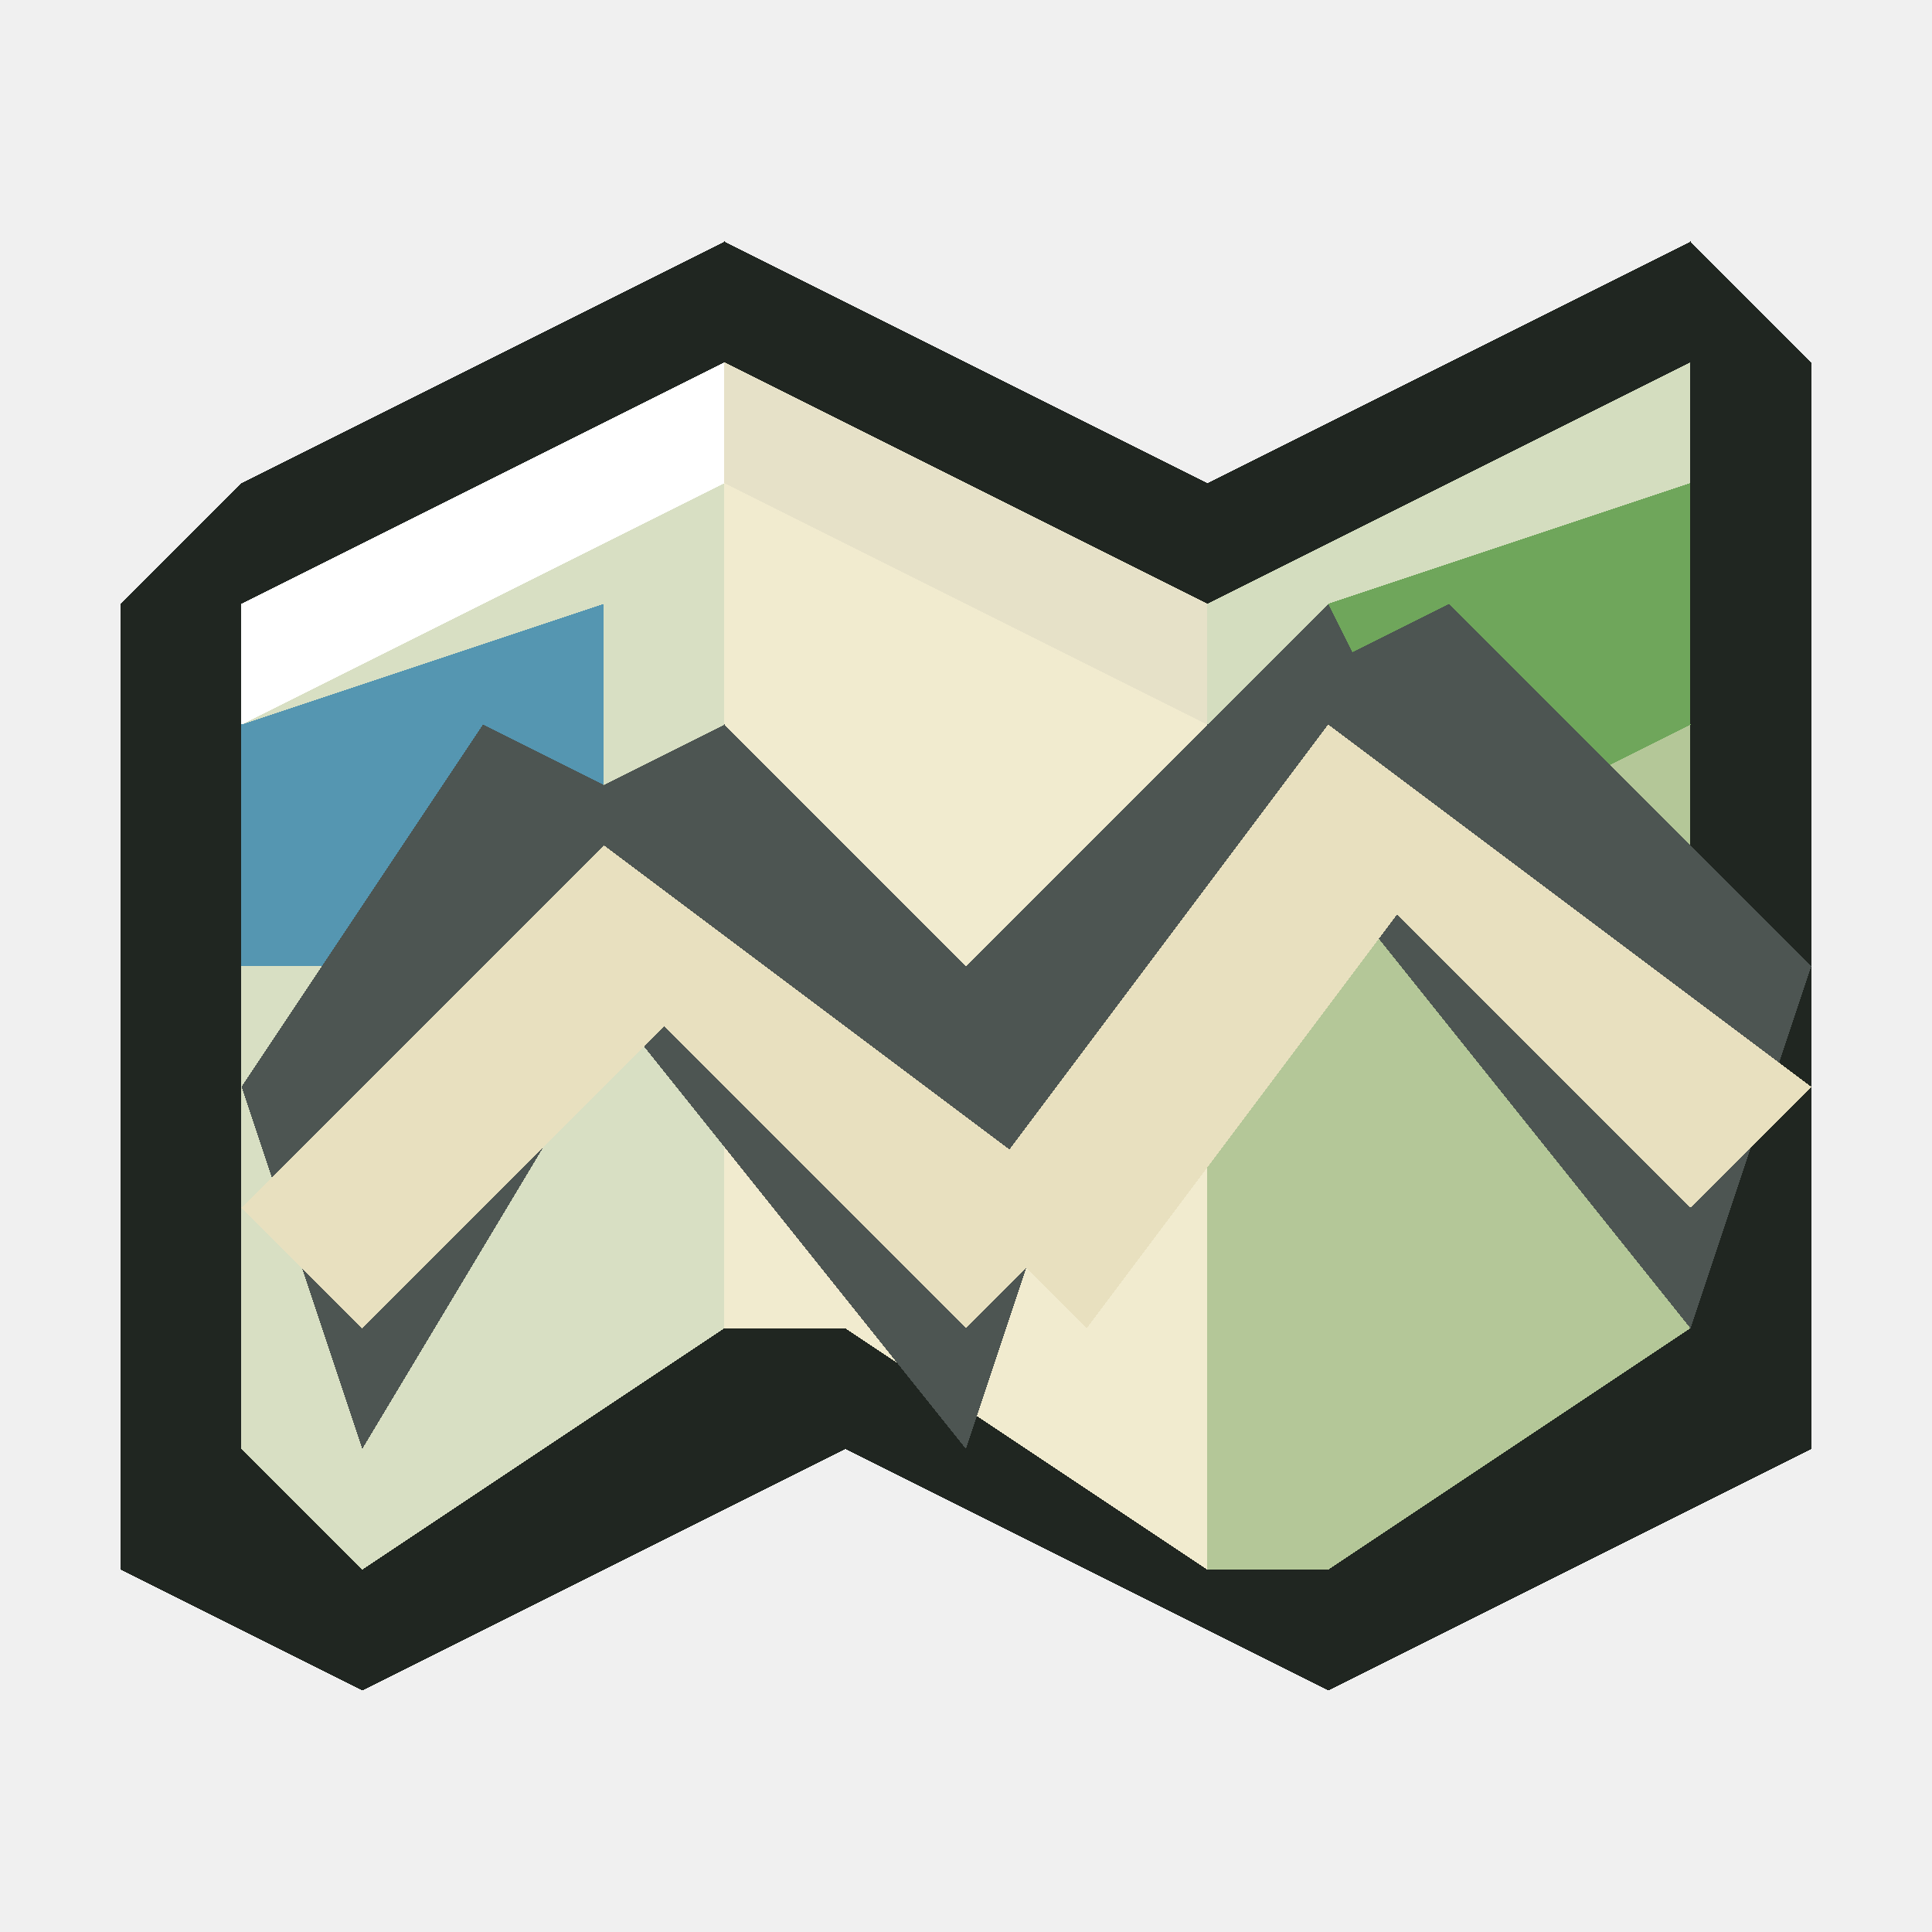
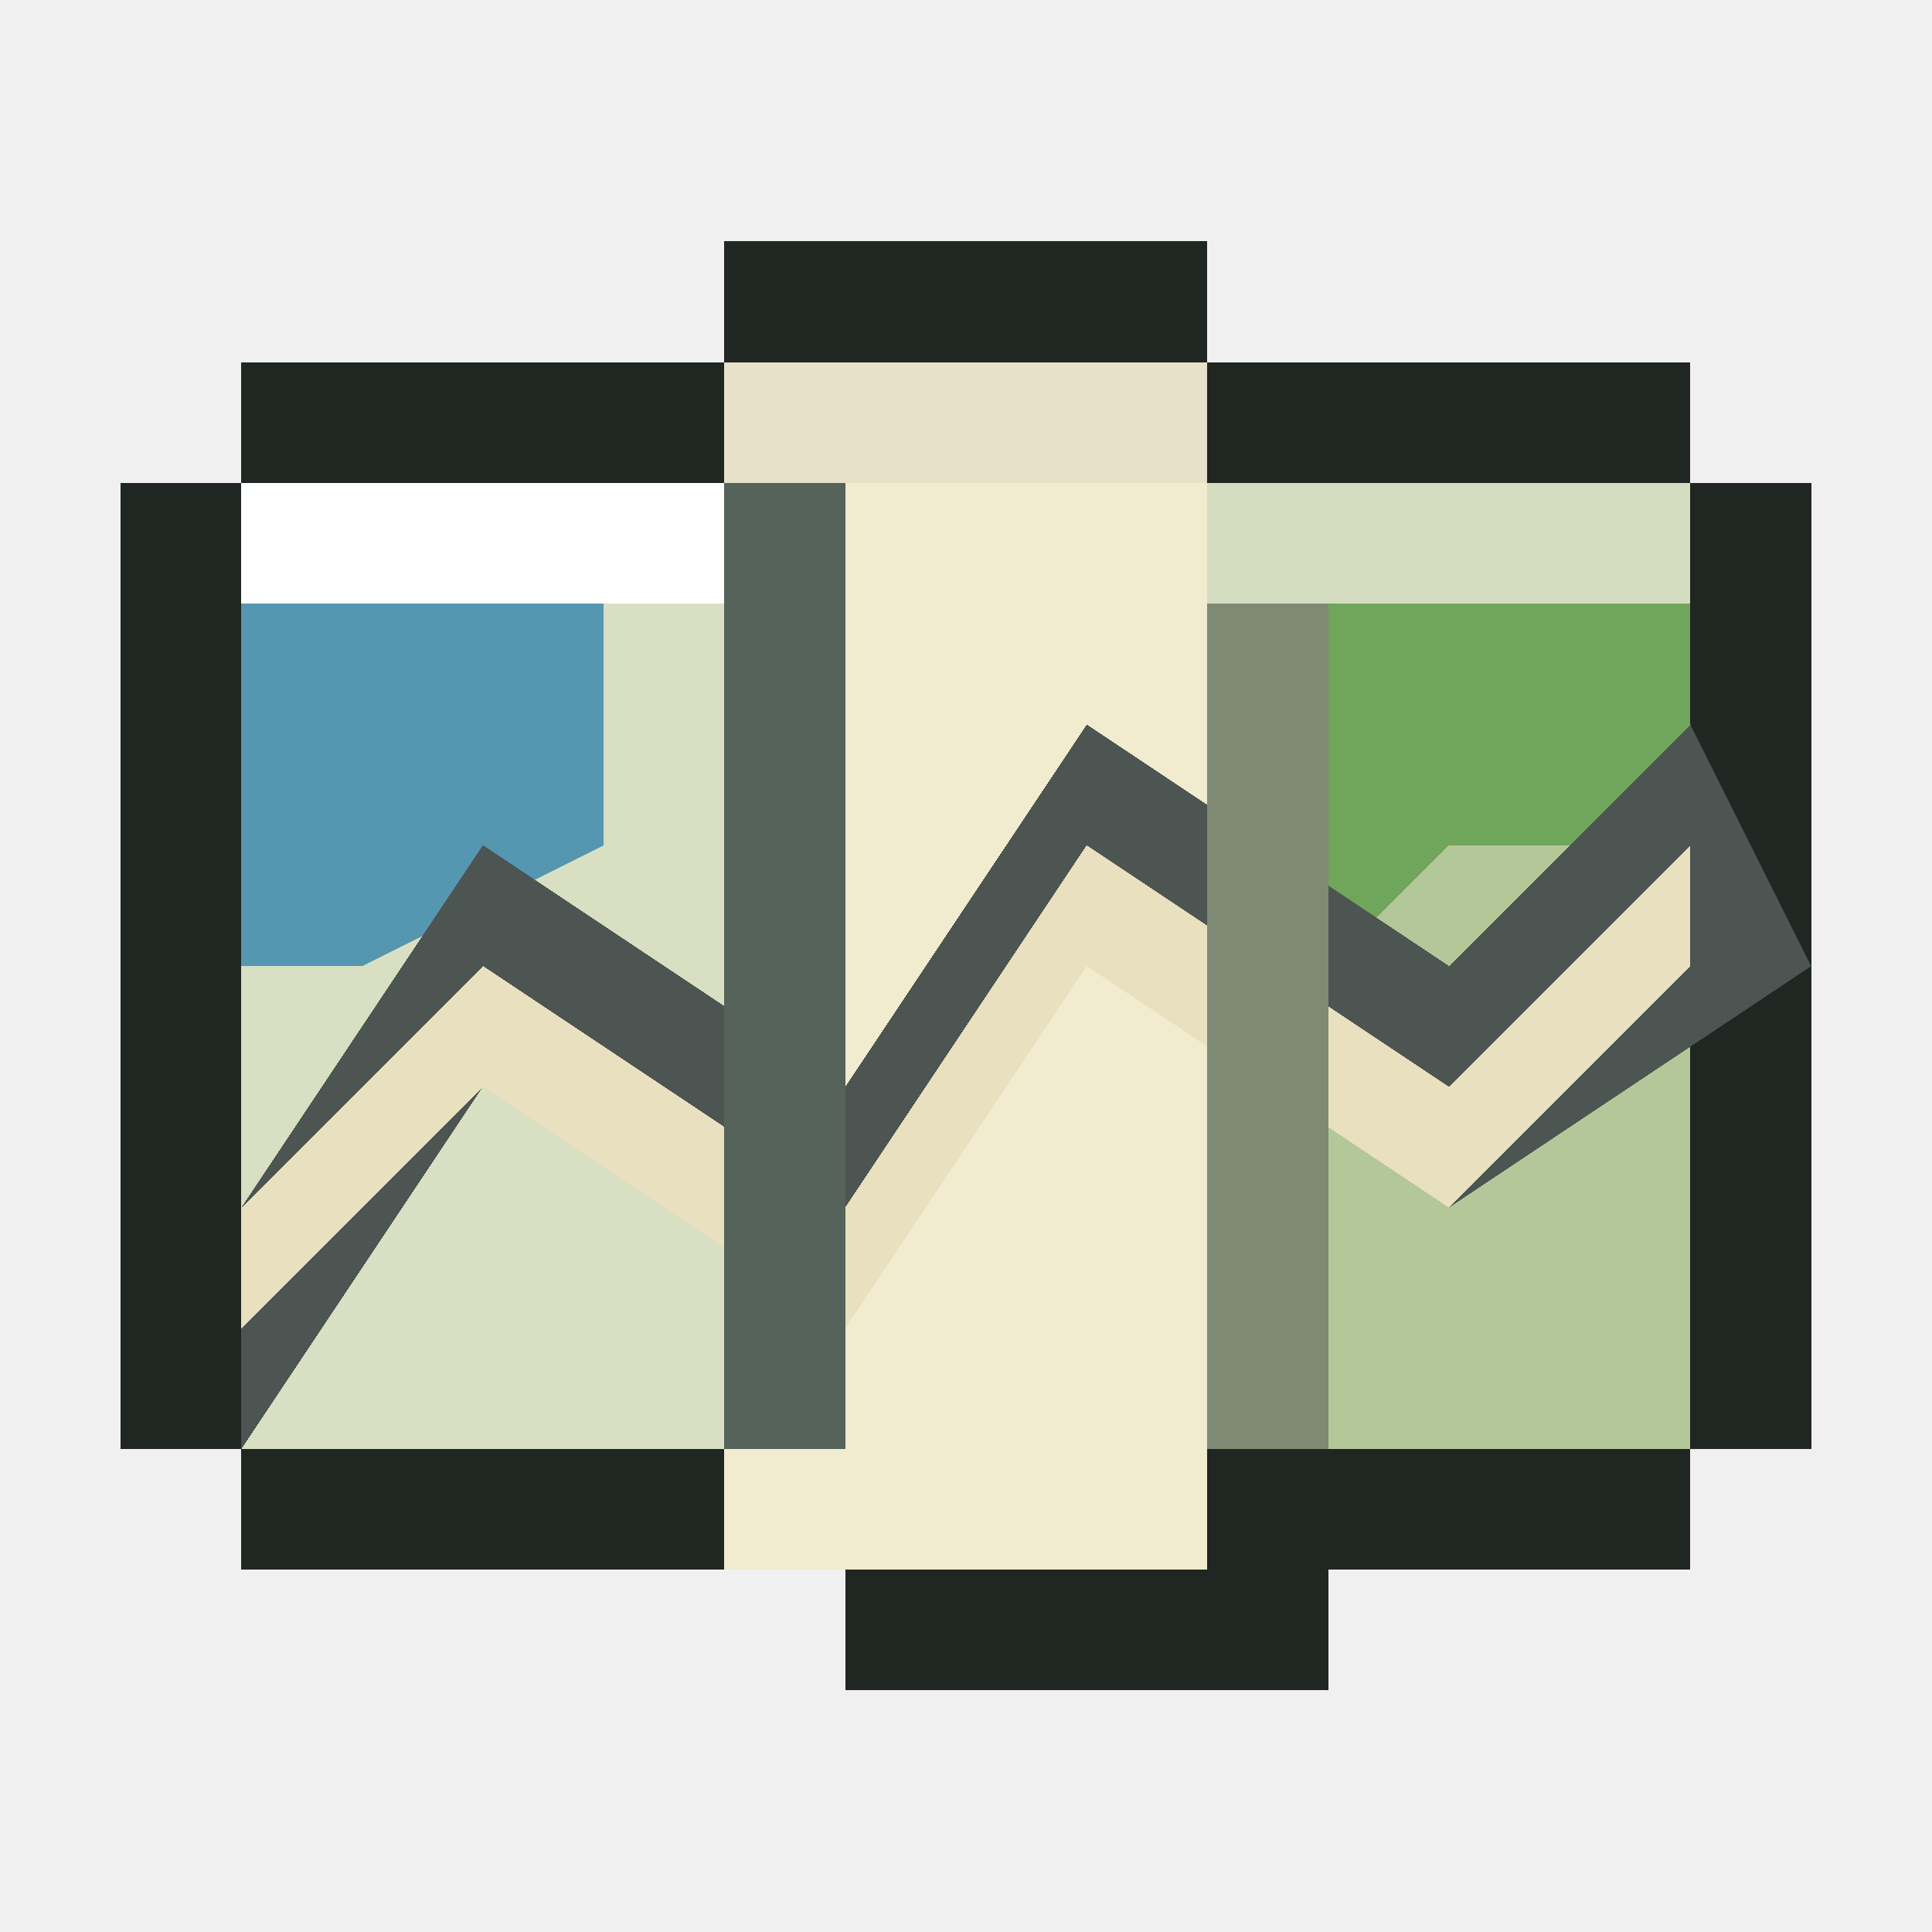
<svg xmlns="http://www.w3.org/2000/svg" viewBox="0 0 16 16" shape-rendering="crispEdges" data-m98-concept="fresh-greens" data-m98-grid="16">
-   <polygon fill="#202621" points="2,4 6,2 10,4 14,2 15,3 15,12 11,14 7,12 3,14 1,13 1,5" />
-   <polygon fill="#d8dfc3" points="2,5 6,3 6,11 3,13 2,12" />
-   <polygon fill="#f1ebcf" points="6,3 10,5 10,13 7,11 6,11" />
-   <polygon fill="#b4c798" points="10,5 14,3 14,11 11,13 10,13" />
-   <polygon fill="#ffffff" points="2,5 6,3 6,4 2,6" />
-   <polygon fill="#e6e1c8" points="6,3 10,5 10,6 6,4" />
-   <polygon fill="#d4ddbf" points="10,5 14,3 14,4 10,6" />
-   <polygon fill="#5596b1" points="2,6 5,5 5,7 3,8 2,8" />
-   <polygon fill="#6fa65b" points="11,5 14,4 14,6 12,7 11,7" />
-   <polygon fill="#4d5552" points="2,9 4,6 6,7 3,12" />
-   <polygon fill="#4d5552" points="4,7 6,6 9,9 8,12" />
-   <polygon fill="#4d5552" points="7,9 9,11 12,7 11,5" />
-   <polygon fill="#4d5552" points="10,6 12,5 15,8 14,11" />
-   <polygon fill="#e8e0bf" points="2,10 5,7 6,8 3,11" />
-   <polygon fill="#e8e0bf" points="5,7 9,10 8,11 5,8" />
-   <polygon fill="#e8e0bf" points="8,10 11,6 12,7 9,11" />
-   <polygon fill="#e8e0bf" points="11,6 15,9 14,10 11,7" />
+   <path fill="#202621" d="M2 3H6V2H10V3H14V4H15V12H14V13H11V14H7V13H2V12H1V4H2Z" />
+   <rect fill="#d8dfc3" x="2" y="4" width="4" height="8" />
+   <rect fill="#f1ebcf" x="6" y="3" width="4" height="10" />
+   <rect fill="#b4c798" x="10" y="4" width="4" height="8" />
+   <rect fill="#ffffff" x="2" y="4" width="4" height="1" />
+   <rect fill="#e6e1c8" x="6" y="3" width="4" height="1" />
+   <rect fill="#d4ddbf" x="10" y="4" width="4" height="1" />
+   <polygon fill="#5596b1" points="2,5 5,5 5,7 3,8 2,8" />
+   <polygon fill="#6fa65b" points="11,5 14,5 14,7 12,7 11,8" />
+   <polygon fill="#4d5552" points="2,10 4,7 7,9 9,6 12,8 14,6 15,8 12,10 9,8 7,11 4,9 2,12" />
+   <polygon fill="#e8e0bf" points="2,10 4,8 7,10 9,7 12,9 14,7 14,8 12,10 9,8 7,11 4,9 2,11" />
+   <rect fill="#56635b" x="6" y="4" width="1" height="8" />
+   <rect fill="#7e8a74" x="10" y="5" width="1" height="7" />
</svg>
